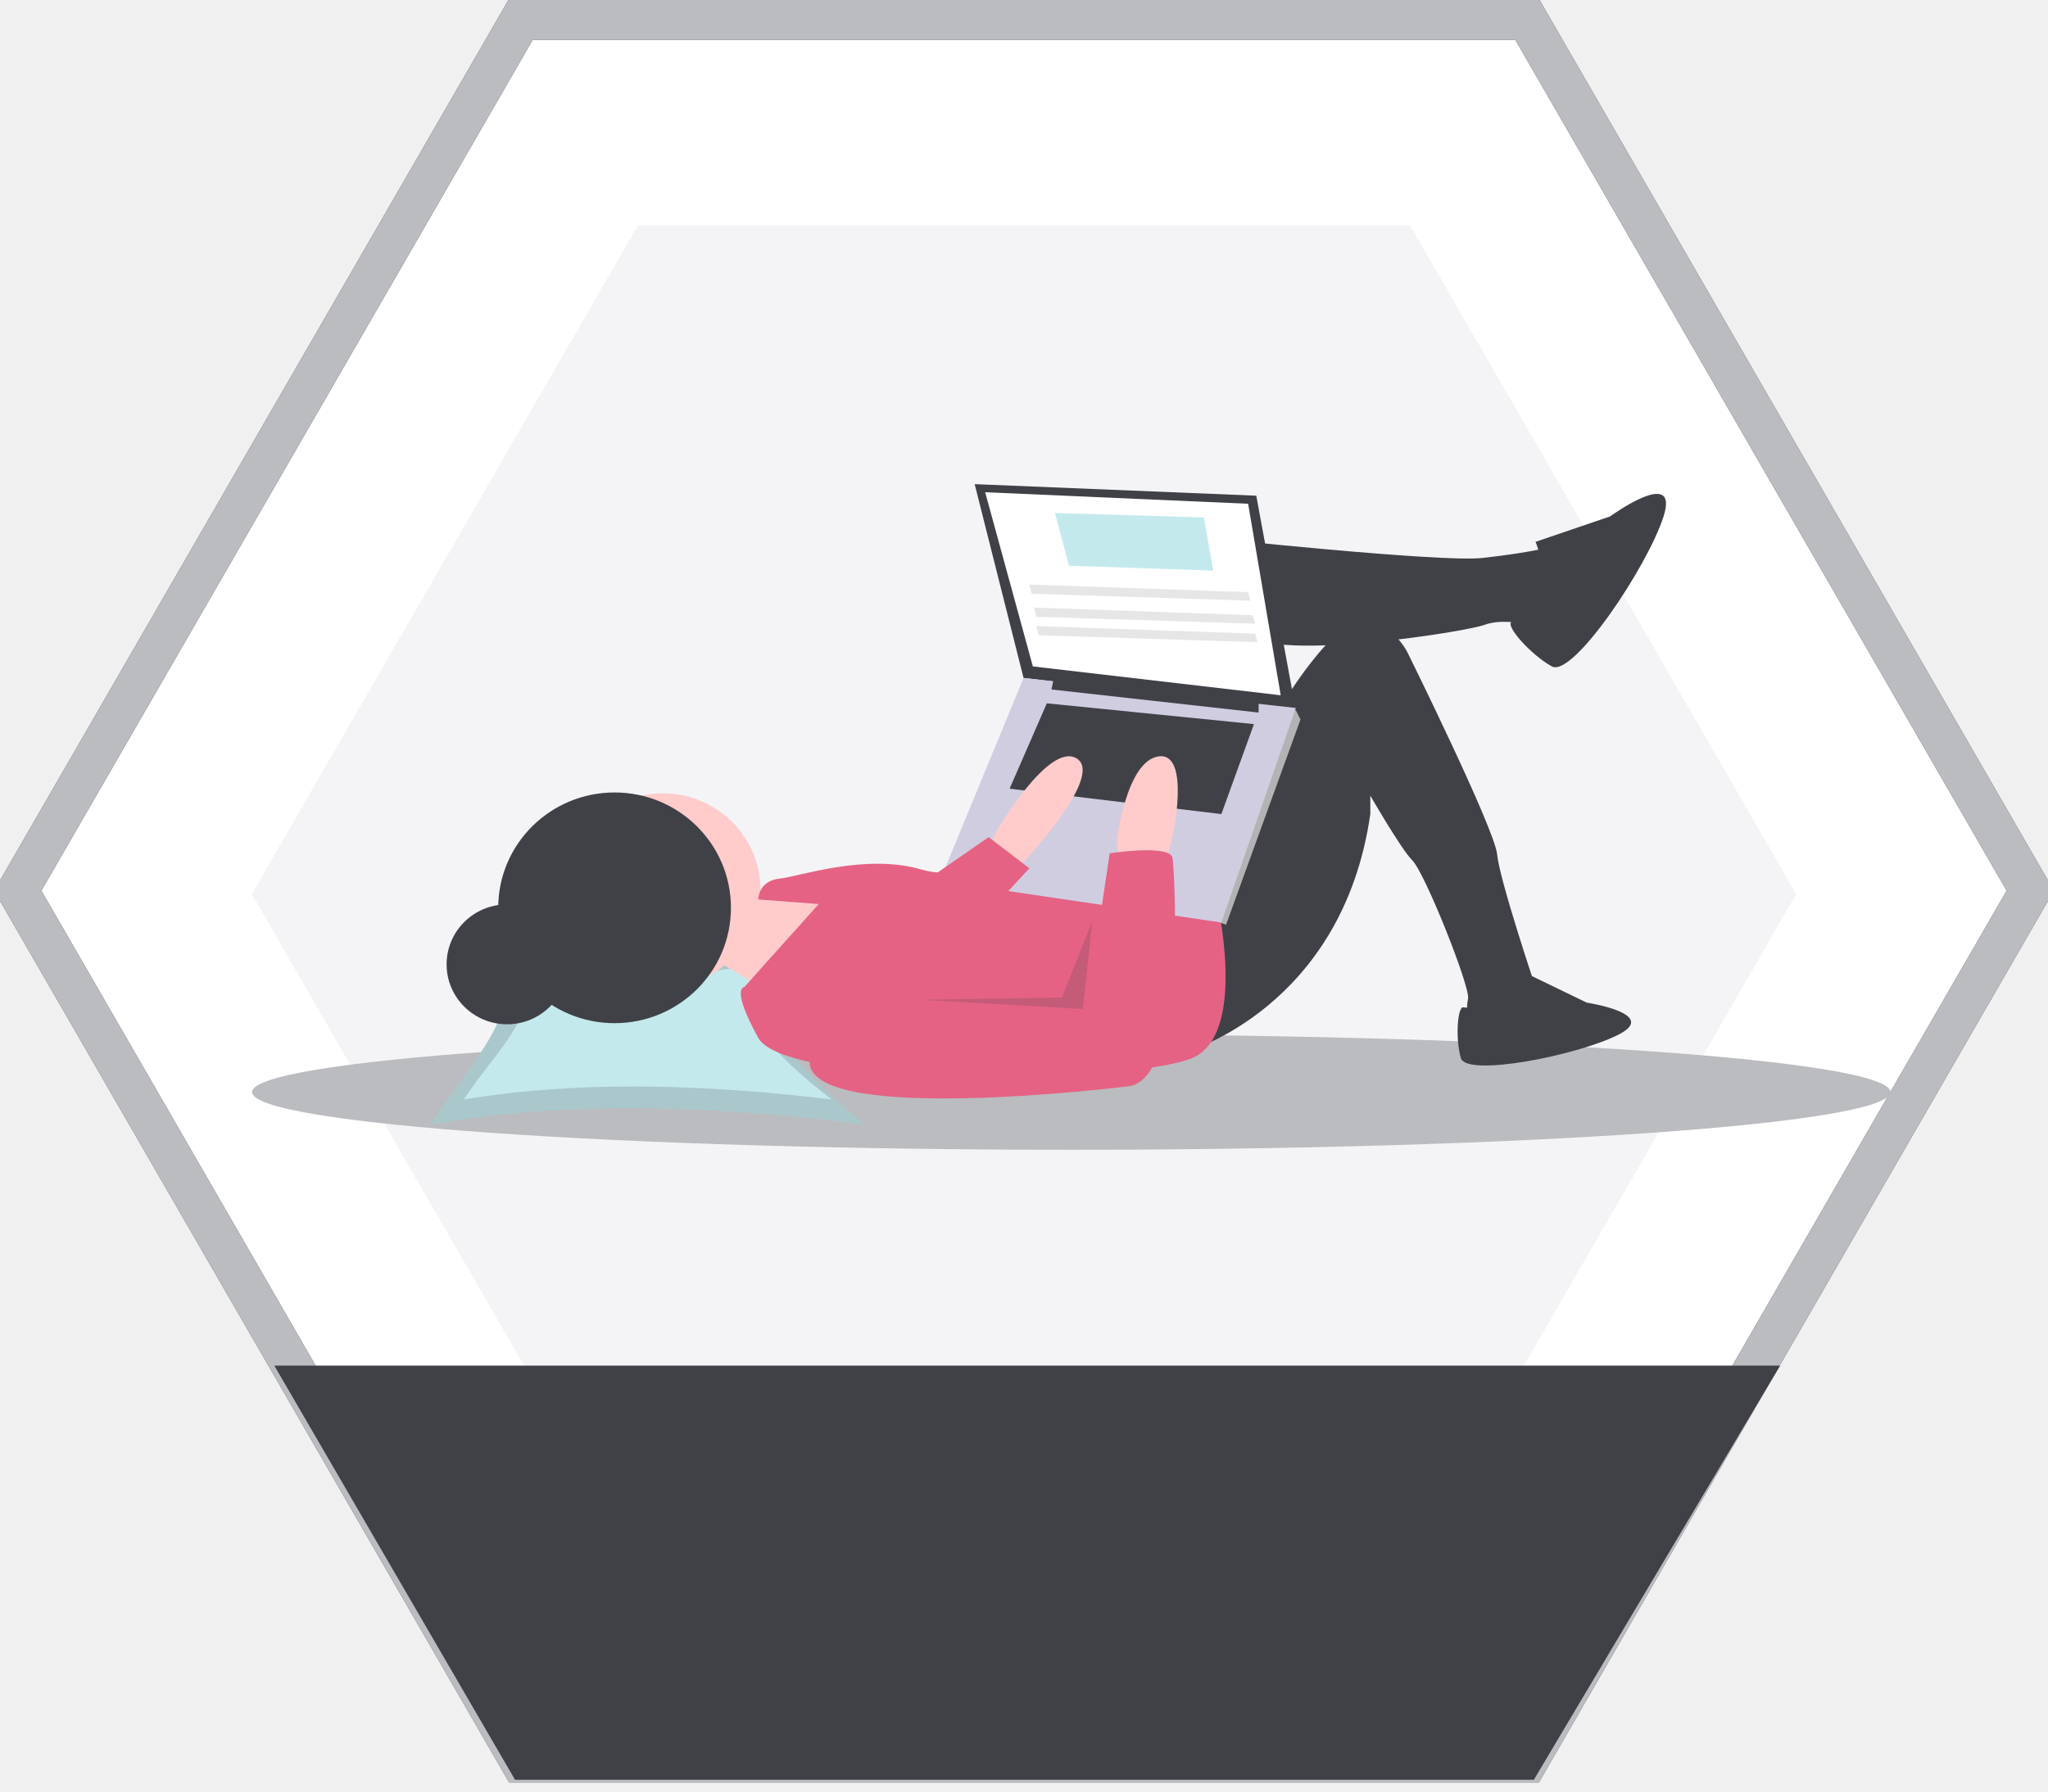
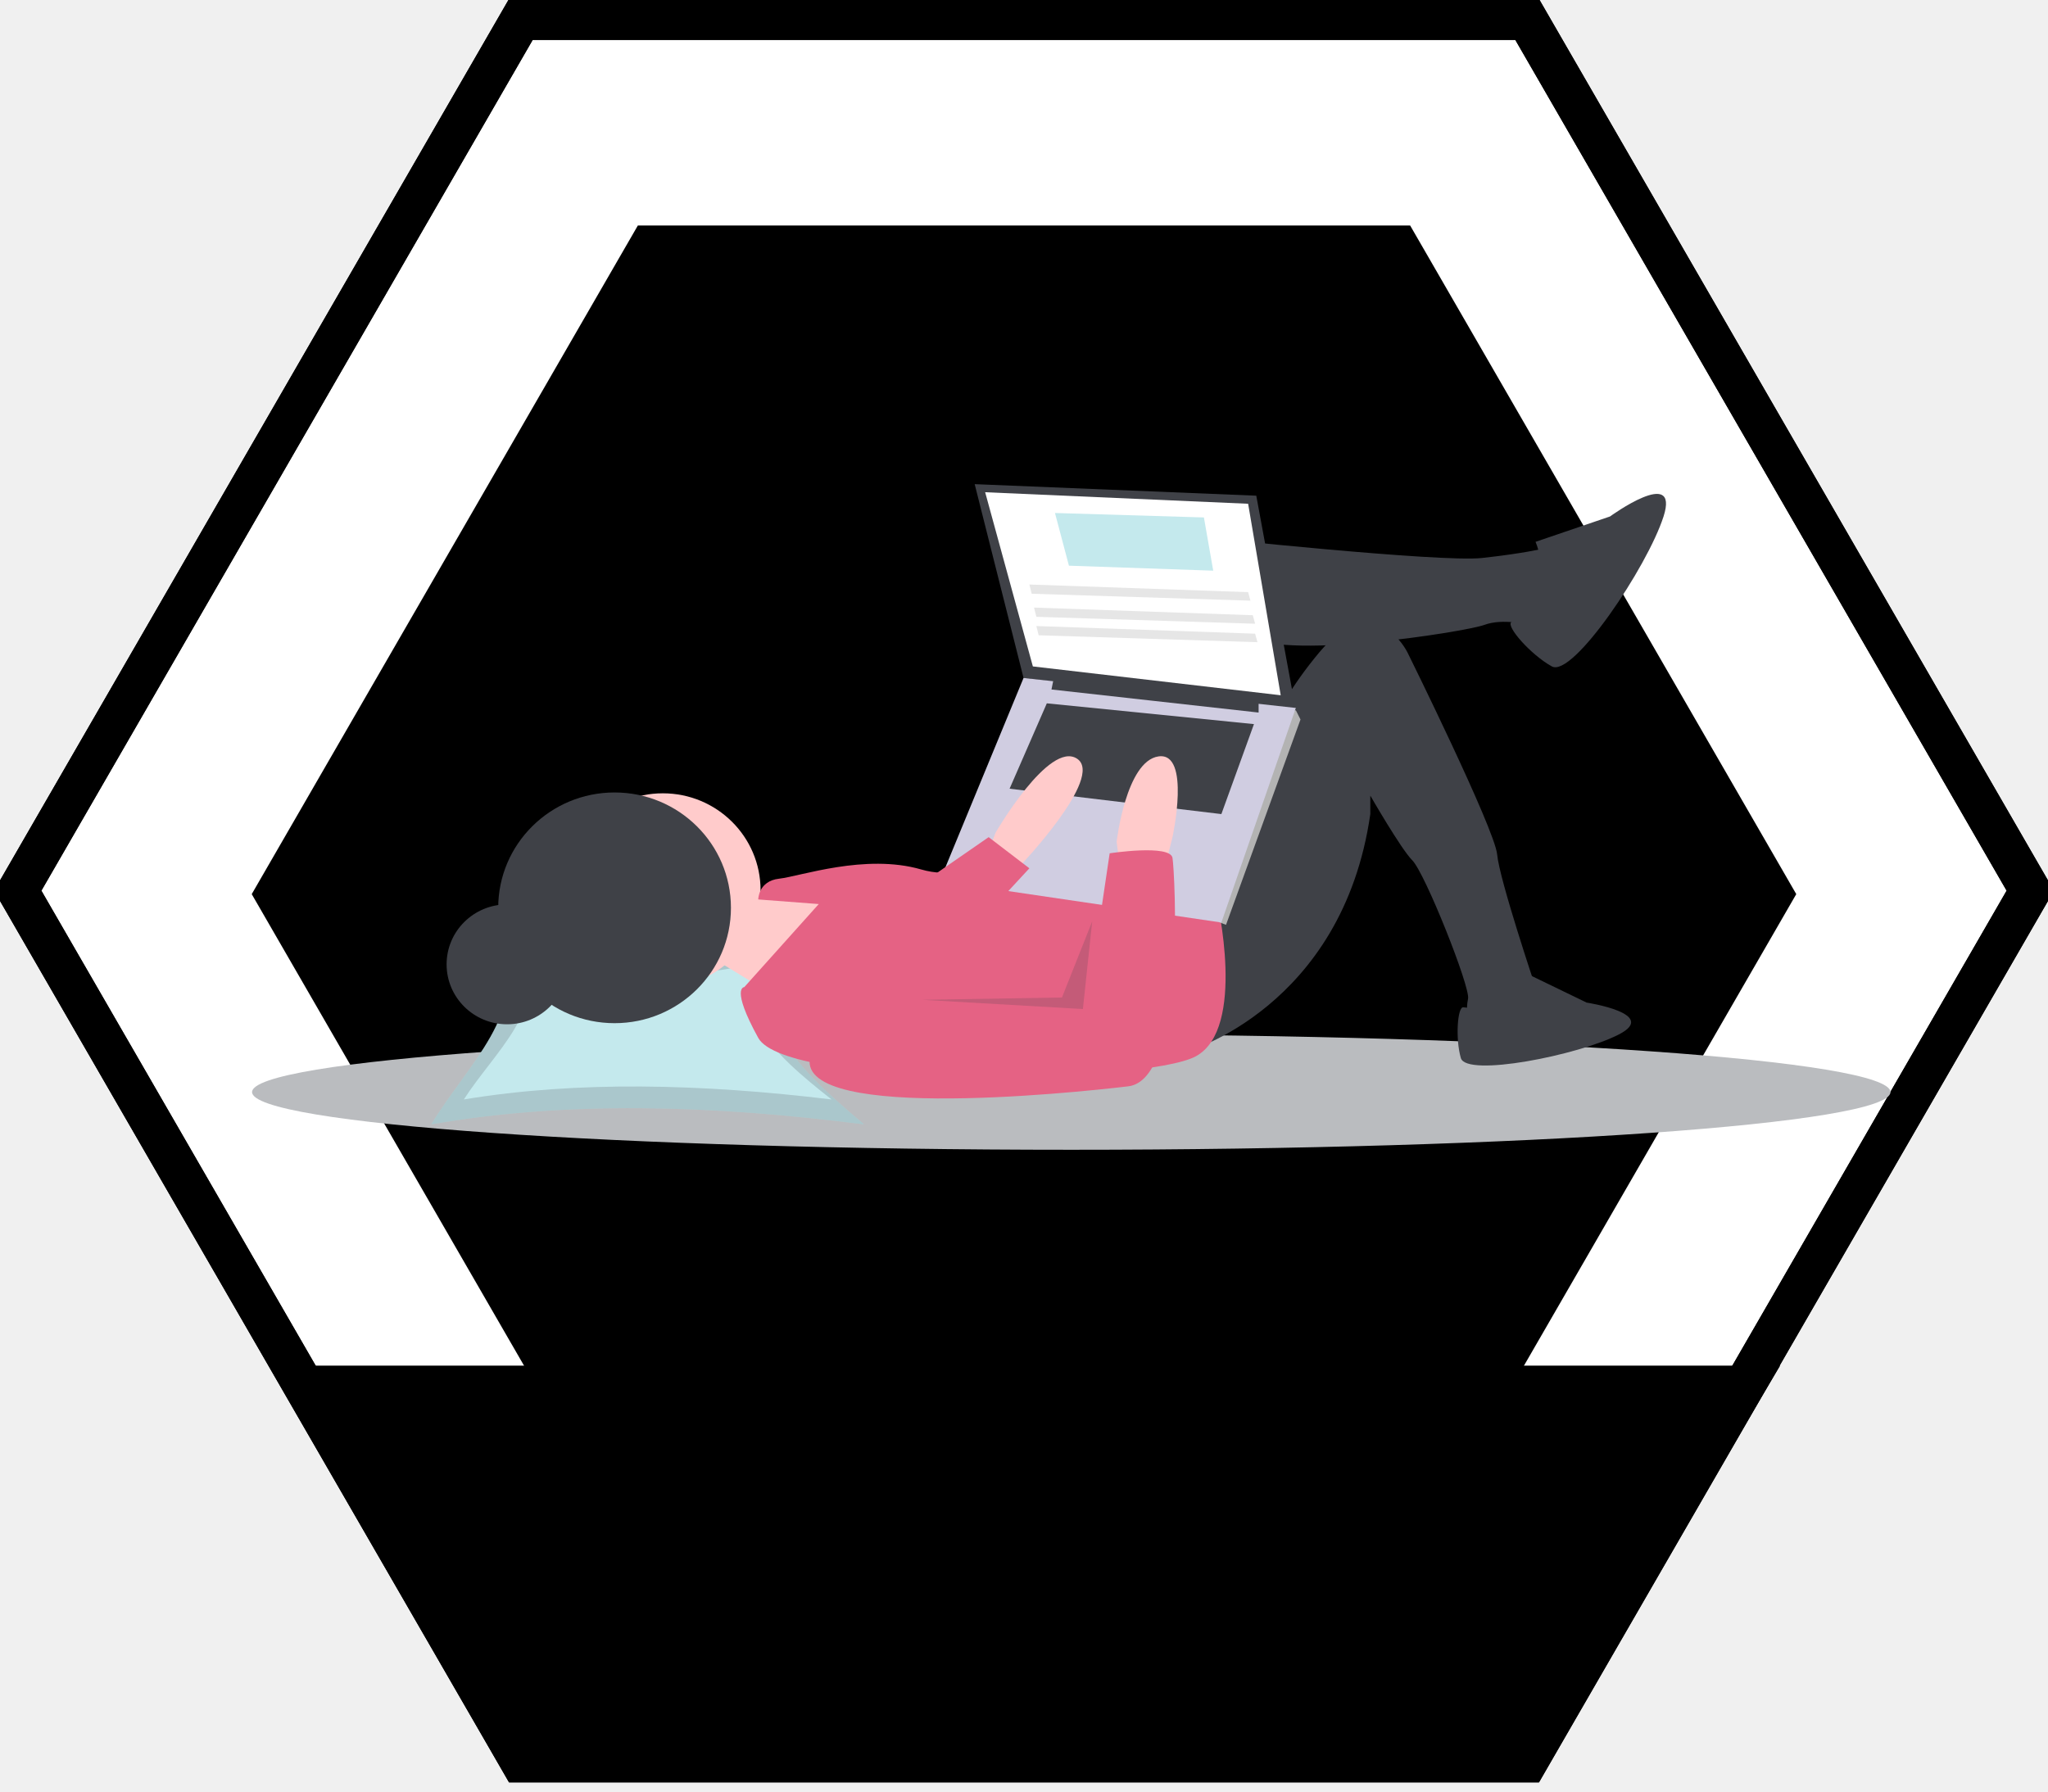
<svg xmlns="http://www.w3.org/2000/svg" class="badge pl" width="400" height="350" viewBox="0 0 400 350" fill="none">
-   <path class="badge-border--hidden" fill="#FFFFFF" d="M298.268 3.795L396.536 174L298.268 344.205L101.732 344.205L3.464 174L101.732 3.795L298.268 3.795Z" stroke="#3F4147" stroke-width="8" />
-   <path class="badge-border" d="M298.268 3.795L396.536 174L298.268 344.205L101.732 344.205L3.464 174L101.732 3.795L298.268 3.795Z" stroke="#BABCBF" stroke-width="8" />
-   <path class="badge__bg" d="M124.583 305.3H275.416L350.833 174.674L275.417 44.049H124.583L49.166 174.674L124.583 305.3Z" fill="#F4F4F6" />
-   <path d="M53.575 266.78H347.689L299.581 347.689H100.589L53.575 266.78Z" fill="#3F4147" />
+   <path class="badge__border--hidden" fill="#FFFFFF" d="M298.268 3.795L396.536 174L298.268 344.205L101.732 344.205L3.464 174L101.732 3.795L298.268 3.795Z" stroke="currentColor" stroke-width="8" />
+   <path class="badge__border" d="M298.268 3.795L396.536 174L298.268 344.205L101.732 344.205L3.464 174L101.732 3.795L298.268 3.795Z" stroke="currentColor" stroke-width="8" />
+   <path class="badge__bg" d="M124.583 305.3H275.416L350.833 174.674L275.417 44.049H124.583L49.166 174.674L124.583 305.3Z" fill="currentColor" />
+   <path class="badge__label-bg" d="M53.575 266.78H347.689L299.581 347.689H100.589L53.575 266.78Z" fill="currentColor" />
  <path d="M209.231 224.616C120.865 224.616 49.231 219.571 49.231 213.348C49.231 207.125 120.865 202.08 209.231 202.08C297.596 202.08 369.231 207.125 369.231 213.348C369.231 219.571 297.596 224.616 209.231 224.616Z" fill="#BABCBF" />
  <path d="M84.231 219.658C110.32 215.053 138.85 215.819 168.776 219.658C155.136 208.24 143.364 196.821 157.004 185.403C130.397 190.846 126.671 190.295 97.073 185.403C103.938 196.821 91.096 208.24 84.231 219.658Z" fill="#C4E9ED" />
  <path opacity="0.2" d="M84.231 219.658C110.32 215.053 138.85 215.819 168.776 219.658C155.136 208.24 143.364 196.821 157.004 185.403C130.397 190.846 126.671 190.295 97.073 185.403C103.938 196.821 91.096 208.24 84.231 219.658Z" fill="#3F4147" />
  <path d="M90.594 214.786C112.756 211.111 136.991 211.722 162.412 214.786C150.826 205.672 140.826 196.558 152.412 187.443C129.811 191.788 126.645 191.348 101.503 187.443C107.335 196.558 96.426 205.672 90.594 214.786Z" fill="#C4E9ED" />
  <path d="M152.64 174.811L144.458 176.163L140.367 187.882L152.185 195.094L165.822 174.811H153.094H152.64Z" fill="#FFCBCB" />
  <path d="M99.036 200.101C92.514 200.101 87.227 194.859 87.227 188.392C87.227 181.925 92.514 176.683 99.036 176.683C105.557 176.683 110.844 181.925 110.844 188.392C110.844 194.859 105.557 200.101 99.036 200.101Z" fill="#3F4147" />
  <path d="M129.458 192.84C118.914 192.84 110.367 184.364 110.367 173.91C110.367 163.455 118.914 154.979 129.458 154.979C140.002 154.979 148.549 163.455 148.549 173.91C148.549 184.364 140.002 192.84 129.458 192.84Z" fill="#FFCBCB" />
  <path d="M120.034 199.885C107.482 199.885 97.307 189.796 97.307 177.349C97.307 164.903 107.482 154.813 120.034 154.813C132.586 154.813 142.761 164.903 142.761 177.349C142.761 189.796 132.586 199.885 120.034 199.885Z" fill="#3F4147" />
  <path d="M234.913 104.949C234.913 104.949 281.276 109.907 289.458 109.006C297.64 108.104 301.276 107.203 301.276 107.203C301.276 107.203 306.731 114.414 304.003 117.569C302.476 119.387 300.628 120.915 298.549 122.076C298.549 122.076 293.549 120.724 289.913 122.076C286.276 123.429 249.458 129.288 243.094 123.879C236.731 118.471 234.913 104.949 234.913 104.949Z" fill="#3F4147" />
  <path class="shoe up" d="M299.913 105.85L314.458 100.893C314.458 100.893 328.094 90.977 324.913 100.893C321.731 110.808 307.185 132.443 303.094 130.189C299.003 127.936 294.083 122.342 295.18 121.533C296.276 120.724 303.549 114.865 299.913 105.85Z" fill="#3F4147" />
  <path d="M231.731 205.46C231.731 205.46 262.185 196.896 267.64 159.036V155.43C267.64 155.43 273.665 165.912 275.821 168.05C278.321 170.529 287.185 192.84 286.731 195.094C286.276 197.347 286.731 198.249 286.731 198.249L299.912 196.896V192.84C299.912 192.84 292.867 171.881 292.412 166.923C291.958 161.965 274.912 127.485 274.912 127.485C274.912 127.485 268.549 114.414 257.64 127.485C246.731 140.556 245.822 149.571 245.822 149.571L231.731 176.614L231.731 205.46Z" fill="#3F4147" />
  <path d="M298.154 190.179L309.896 195.865C309.896 195.865 324.095 198.031 316.176 202.093C308.258 206.154 286.412 210.487 285.32 206.696C284.228 202.905 284.661 196.614 285.81 196.781C286.959 196.948 294.877 197.76 298.154 190.179Z" fill="#3F4147" />
  <path d="M237.64 175.712C237.64 175.712 243.549 200.953 233.549 206.362C223.549 211.77 153.549 212.672 148.094 202.756C142.64 192.84 145.367 192.84 145.367 192.84L159.913 176.614L148.094 175.712C148.094 175.712 148.094 172.107 152.185 171.656C156.276 171.205 169.004 166.698 179.913 169.853C190.822 173.008 197.185 163.543 197.185 163.543L237.64 175.712Z" fill="#E56284" />
  <path d="M245.367 96.836L253.094 138.753L199.912 132.443L190.367 94.582L245.367 96.836Z" fill="#3F4147" />
  <path d="M243.776 98.414L250.14 135.823L201.731 130.19L192.413 96.16L243.776 98.414Z" fill="white" />
  <path d="M251.276 139.204L253.095 138.753L254.004 140.556L239.458 180.67L238.09 180.152L237.64 177.516L251.276 139.204Z" fill="#B3B3B3" />
  <path d="M253.094 138.302L238.549 180.22L183.549 172.107L199.912 132.443L253.094 138.302Z" fill="#D0CDE1" />
  <path d="M245.821 136.95V139.204L205.367 134.697L205.822 132.443L245.821 136.95Z" fill="#3F4147" />
  <path d="M244.913 141.458L238.549 159.036L197.185 154.078L204.458 137.401L244.913 141.458Z" fill="#3F4147" />
  <path class="notebook image" d="M236.958 111.485L208.776 110.512L206.049 100.217L235.14 101.087L236.958 111.485Z" fill="#C4E9ED" />
  <g class="notebook content">
    <path d="M244.23 117.344L201.503 115.992L201.049 114.189L243.776 115.681L244.23 117.344Z" fill="#E6E6E6" />
    <path d="M245.14 121.851L202.412 120.499L201.958 118.696L244.685 120.188L245.14 121.851Z" fill="#E6E6E6" />
    <path d="M245.594 125.457L202.867 124.105L202.412 122.302L245.14 123.793L245.594 125.457Z" fill="#E6E6E6" />
  </g>
  <path class="hand left" d="M193.094 166.247L194.458 162.641C194.458 162.641 204.913 144.613 210.367 148.218C215.822 151.824 199.003 169.402 199.003 169.402H193.549L193.094 166.247Z" fill="#FFCBCB" />
  <path d="M181.049 171.881L193.094 163.543L201.049 169.628L191.049 180.445L181.049 171.881Z" fill="#E56284" />
  <path class="hand right" d="M227.64 168.952L229.003 163.543C229.003 163.543 232.64 146.866 226.276 147.768C219.912 148.669 218.094 164.444 218.094 164.444L218.549 168.05L227.64 168.952Z" fill="#FFCBCB" />
  <path d="M216.731 166.698C216.731 166.698 228.549 164.895 229.004 167.599C229.458 170.304 231.731 210.869 220.367 212.221C209.003 213.573 152.64 219.433 158.549 205.46C164.458 191.488 173.549 193.291 173.549 193.291L212.185 197.347L216.731 166.698Z" fill="#E56284" />
  <path opacity="0.2" d="M213.322 179.994L211.504 197.122L180.14 195.319L207.413 194.868L213.322 179.994Z" fill="#3F4147" />
</svg>
